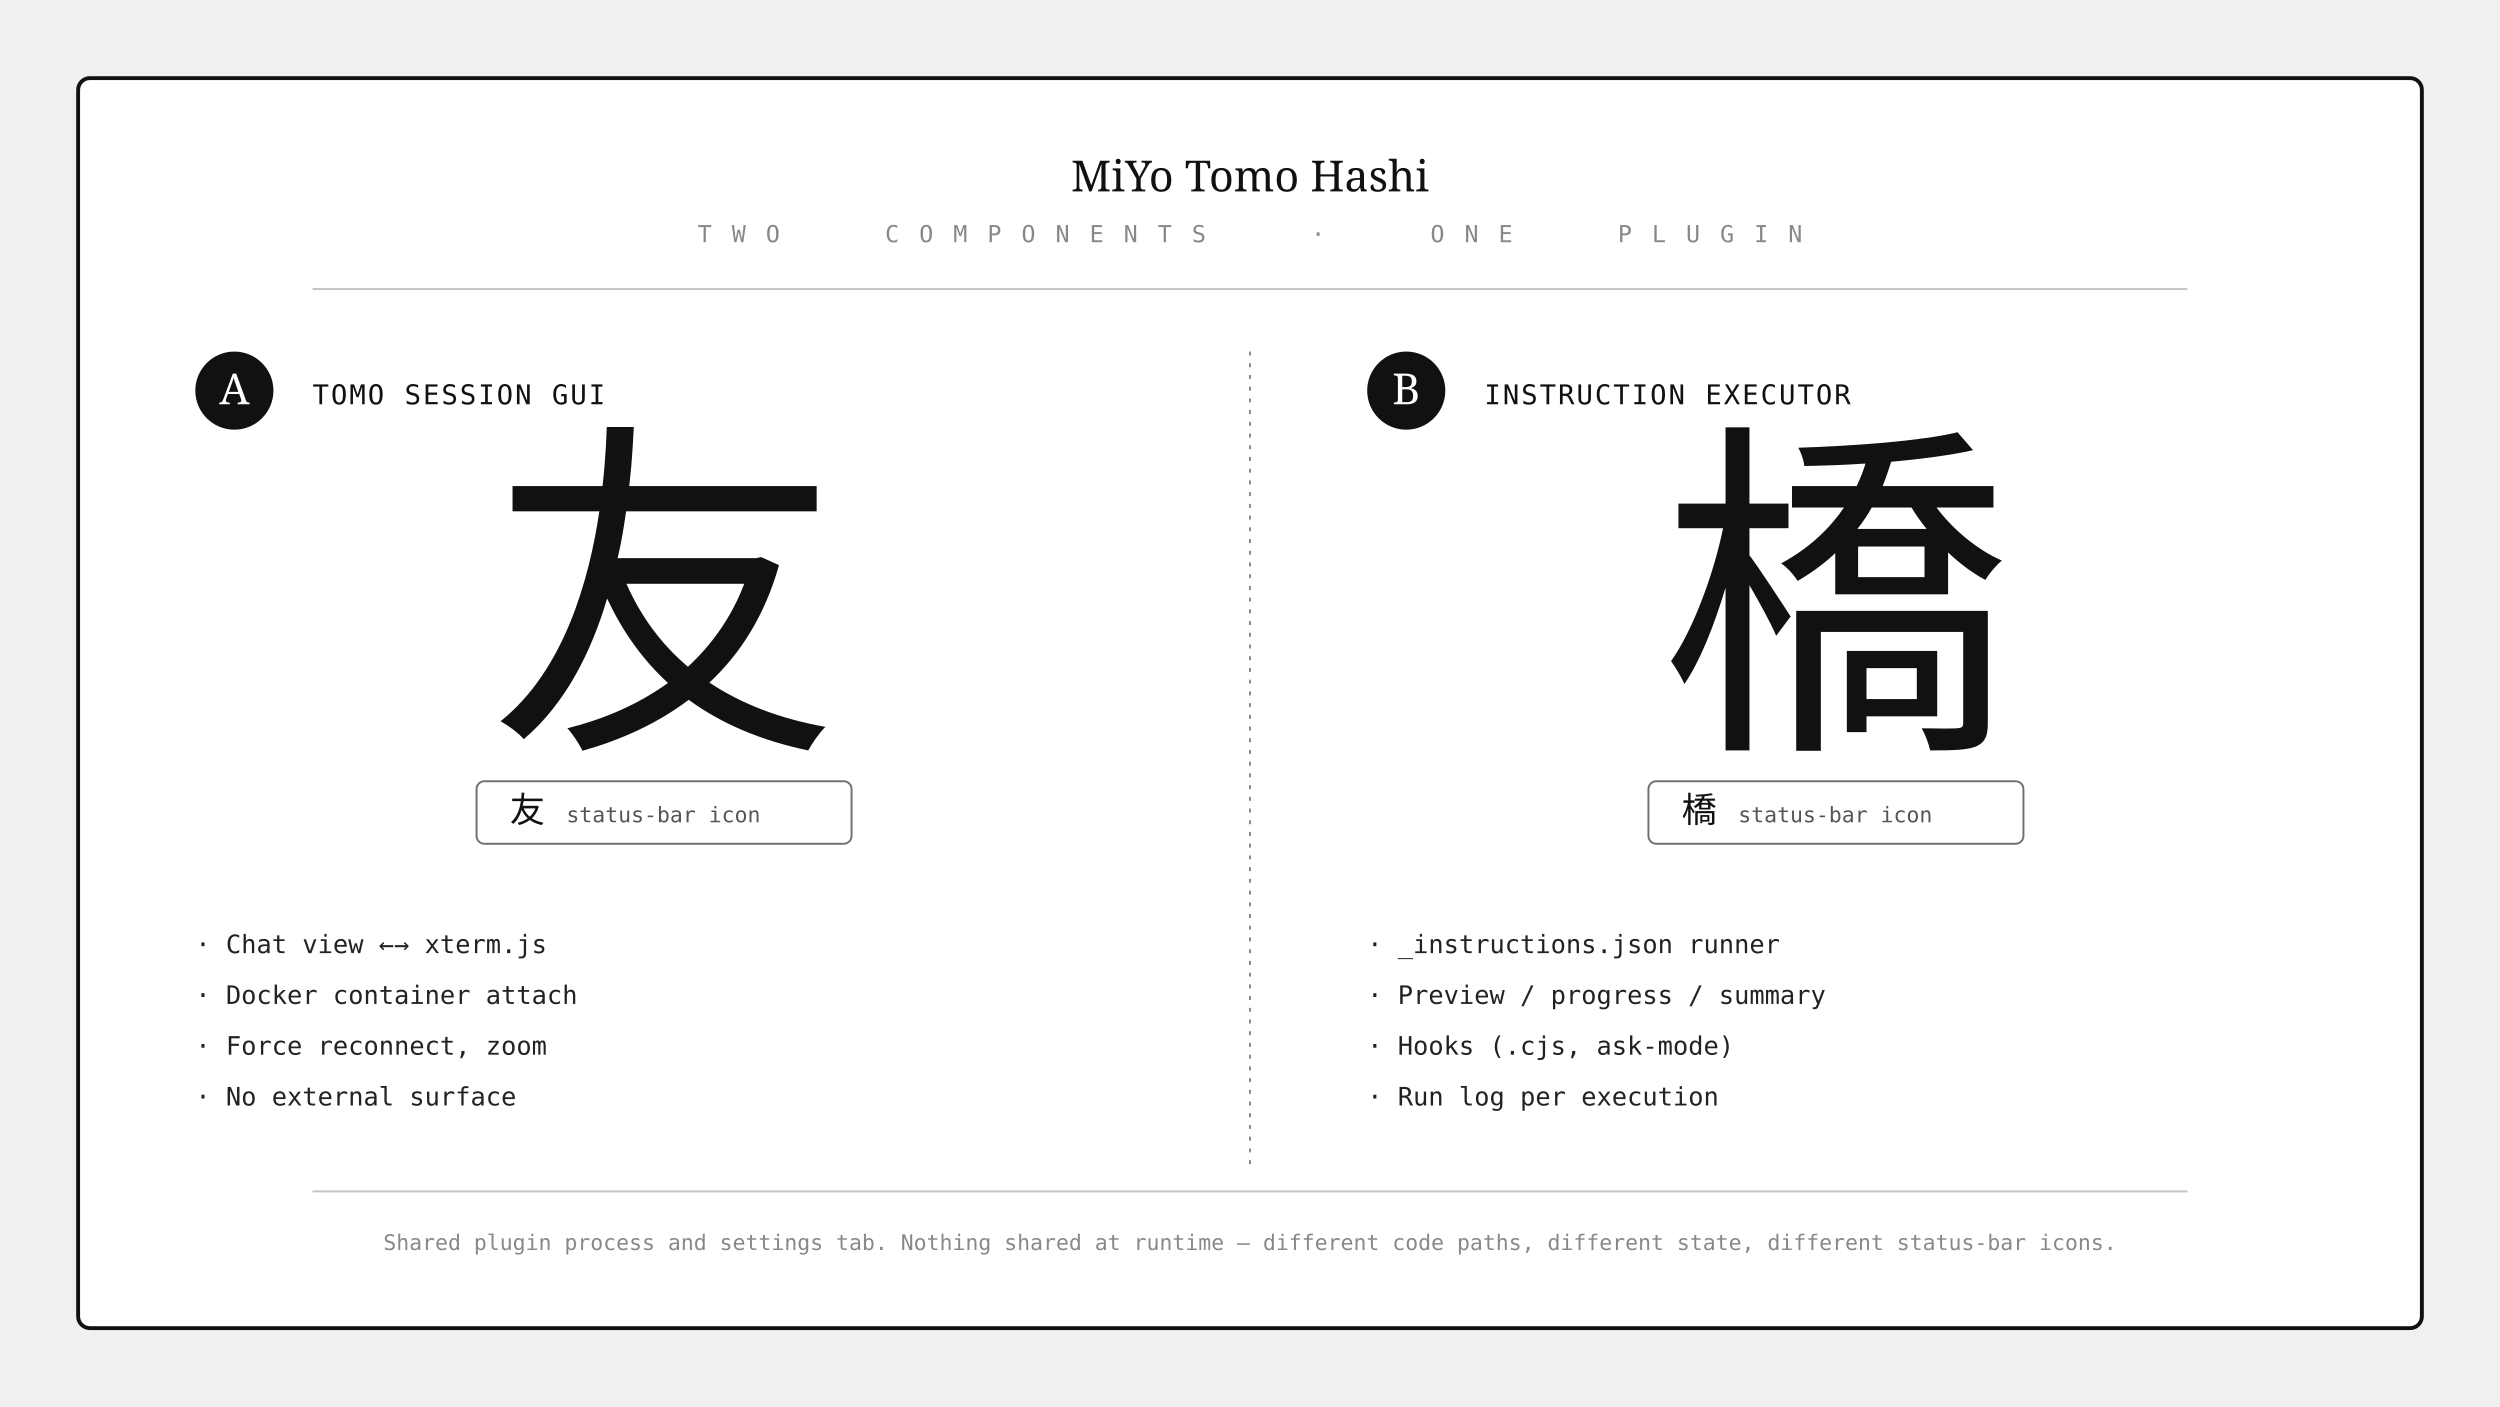
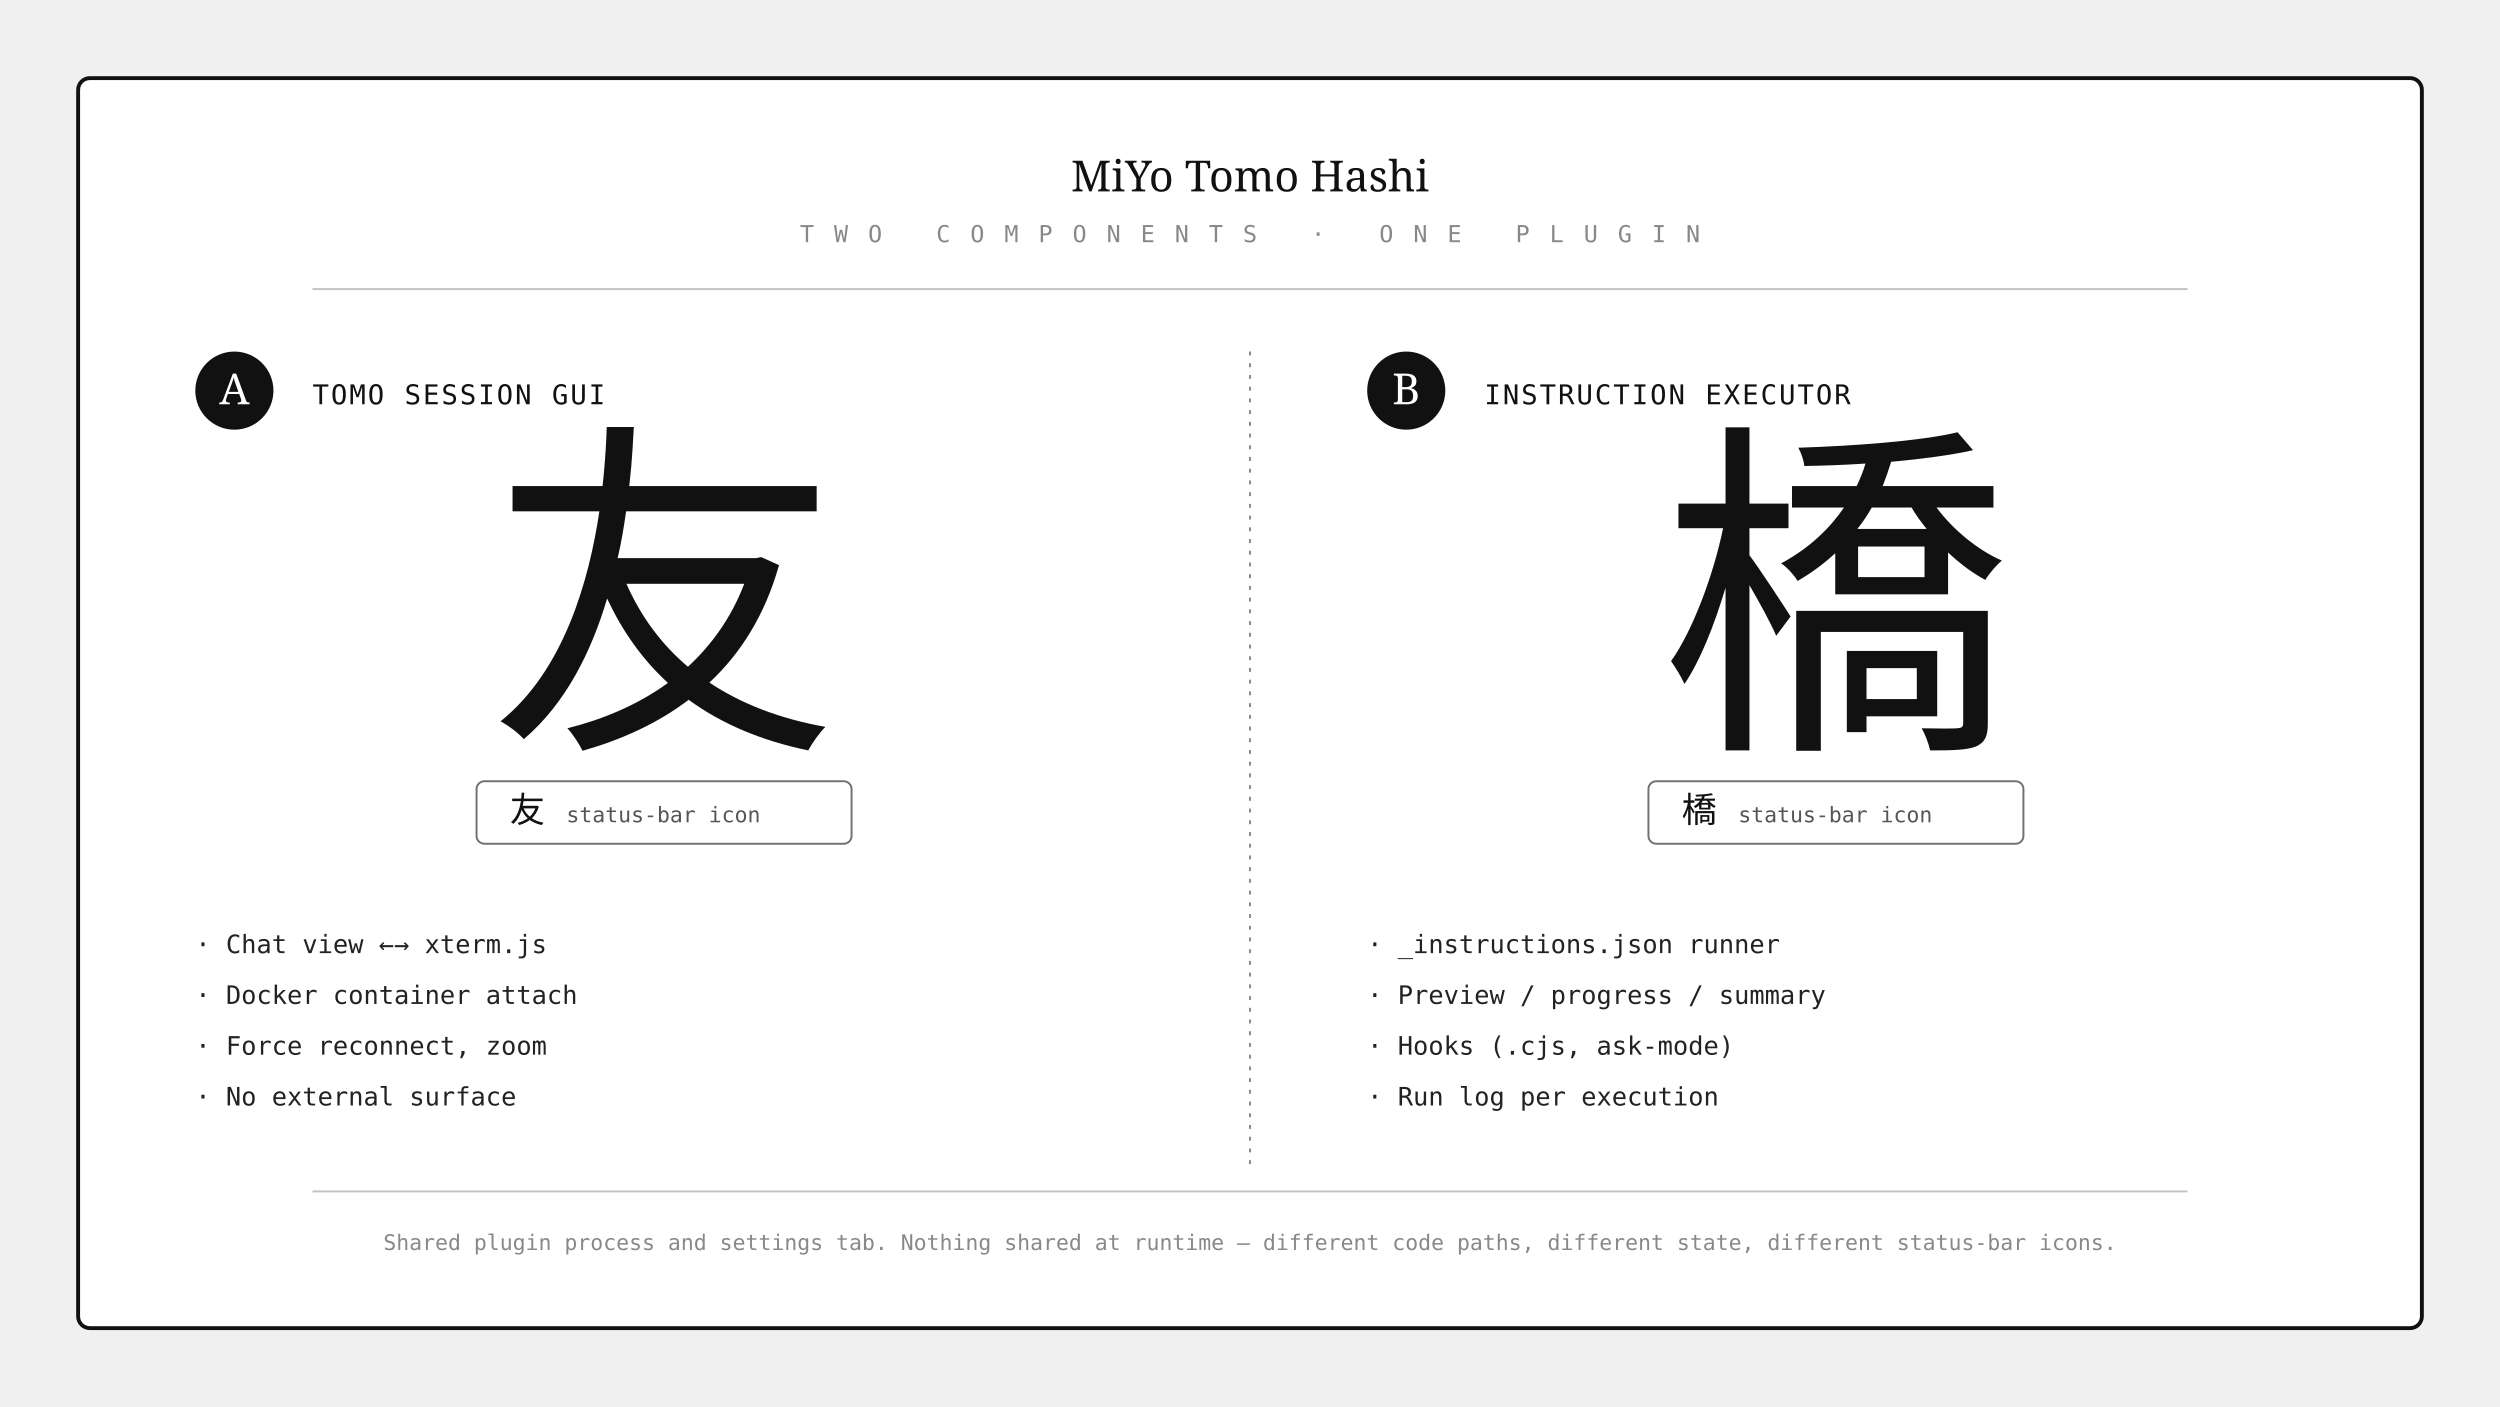
<svg xmlns="http://www.w3.org/2000/svg" width="100%" viewBox="0 0 1280 720" role="img">
  <rect x="40" y="40" width="1200" height="640" rx="6" fill="#ffffff" stroke="#111111" stroke-width="2" />
  <text x="640" y="98" font-family="serif" font-size="22" fill="#111111" text-anchor="middle" font-weight="500">MiYo Tomo Hashi</text>
-   <text x="640" y="124" font-family="monospace" font-size="12" fill="#888888" text-anchor="middle" letter-spacing="1.5" xml:space="preserve">T W O      C O M P O N E N T S      ·      O N E      P L U G I N</text>
+   <text x="640" y="124" font-family="monospace" font-size="12" fill="#888888" text-anchor="middle" letter-spacing="1.5" xml:space="preserve">T W O   C O M P O N E N T S   ·   O N E   P L U G I N</text>
  <line x1="160" y1="148" x2="1120" y2="148" stroke="#111111" stroke-width="1" opacity="0.25" />
  <line x1="640" y1="180" x2="640" y2="600" stroke="#111111" stroke-width="1" opacity="0.5" stroke-dasharray="2 4" />
  <circle cx="120" cy="200" r="20" fill="#111111" />
  <text x="120" y="207" font-family="serif" font-size="22" fill="#ffffff" text-anchor="middle" font-weight="500">A</text>
  <text x="160" y="207" font-family="monospace" font-size="14" fill="#111111" letter-spacing="1">TOMO SESSION GUI</text>
  <text x="340" y="370" font-family="serif" font-size="180" fill="#111111" text-anchor="middle" font-weight="400">友</text>
  <rect x="244" y="400" width="192" height="32" rx="4" fill="#ffffff" stroke="#111111" stroke-width="1" opacity="0.6" />
  <text x="270" y="421" font-family="serif" font-size="18" fill="#111111" text-anchor="middle">友</text>
  <text x="290" y="421" font-family="monospace" font-size="11" fill="#555555">  status-bar icon</text>
  <text x="100" y="488" font-family="monospace" font-size="13" fill="#222222">·  Chat view  ←→  xterm.js</text>
  <text x="100" y="514" font-family="monospace" font-size="13" fill="#222222">·  Docker container attach</text>
  <text x="100" y="540" font-family="monospace" font-size="13" fill="#222222">·  Force reconnect, zoom</text>
  <text x="100" y="566" font-family="monospace" font-size="13" fill="#222222">·  No external surface</text>
  <circle cx="720" cy="200" r="20" fill="#111111" />
  <text x="720" y="207" font-family="serif" font-size="22" fill="#ffffff" text-anchor="middle" font-weight="500">B</text>
  <text x="760" y="207" font-family="monospace" font-size="14" fill="#111111" letter-spacing="1">INSTRUCTION EXECUTOR</text>
  <text x="940" y="370" font-family="serif" font-size="180" fill="#111111" text-anchor="middle" font-weight="400">橋</text>
  <rect x="844" y="400" width="192" height="32" rx="4" fill="#ffffff" stroke="#111111" stroke-width="1" opacity="0.6" />
  <text x="870" y="421" font-family="serif" font-size="18" fill="#111111" text-anchor="middle">橋</text>
  <text x="890" y="421" font-family="monospace" font-size="11" fill="#555555">  status-bar icon</text>
  <text x="700" y="488" font-family="monospace" font-size="13" fill="#222222">·  _instructions.json runner</text>
  <text x="700" y="514" font-family="monospace" font-size="13" fill="#222222">·  Preview / progress / summary</text>
  <text x="700" y="540" font-family="monospace" font-size="13" fill="#222222">·  Hooks (.cjs, ask-mode)</text>
  <text x="700" y="566" font-family="monospace" font-size="13" fill="#222222">·  Run log per execution</text>
  <line x1="160" y1="610" x2="1120" y2="610" stroke="#111111" stroke-width="1" opacity="0.25" />
  <text x="640" y="640" font-family="monospace" font-size="11" fill="#888888" text-anchor="middle">Shared plugin process and settings tab.  Nothing shared at runtime — different code paths, different state, different status-bar icons.</text>
</svg>
